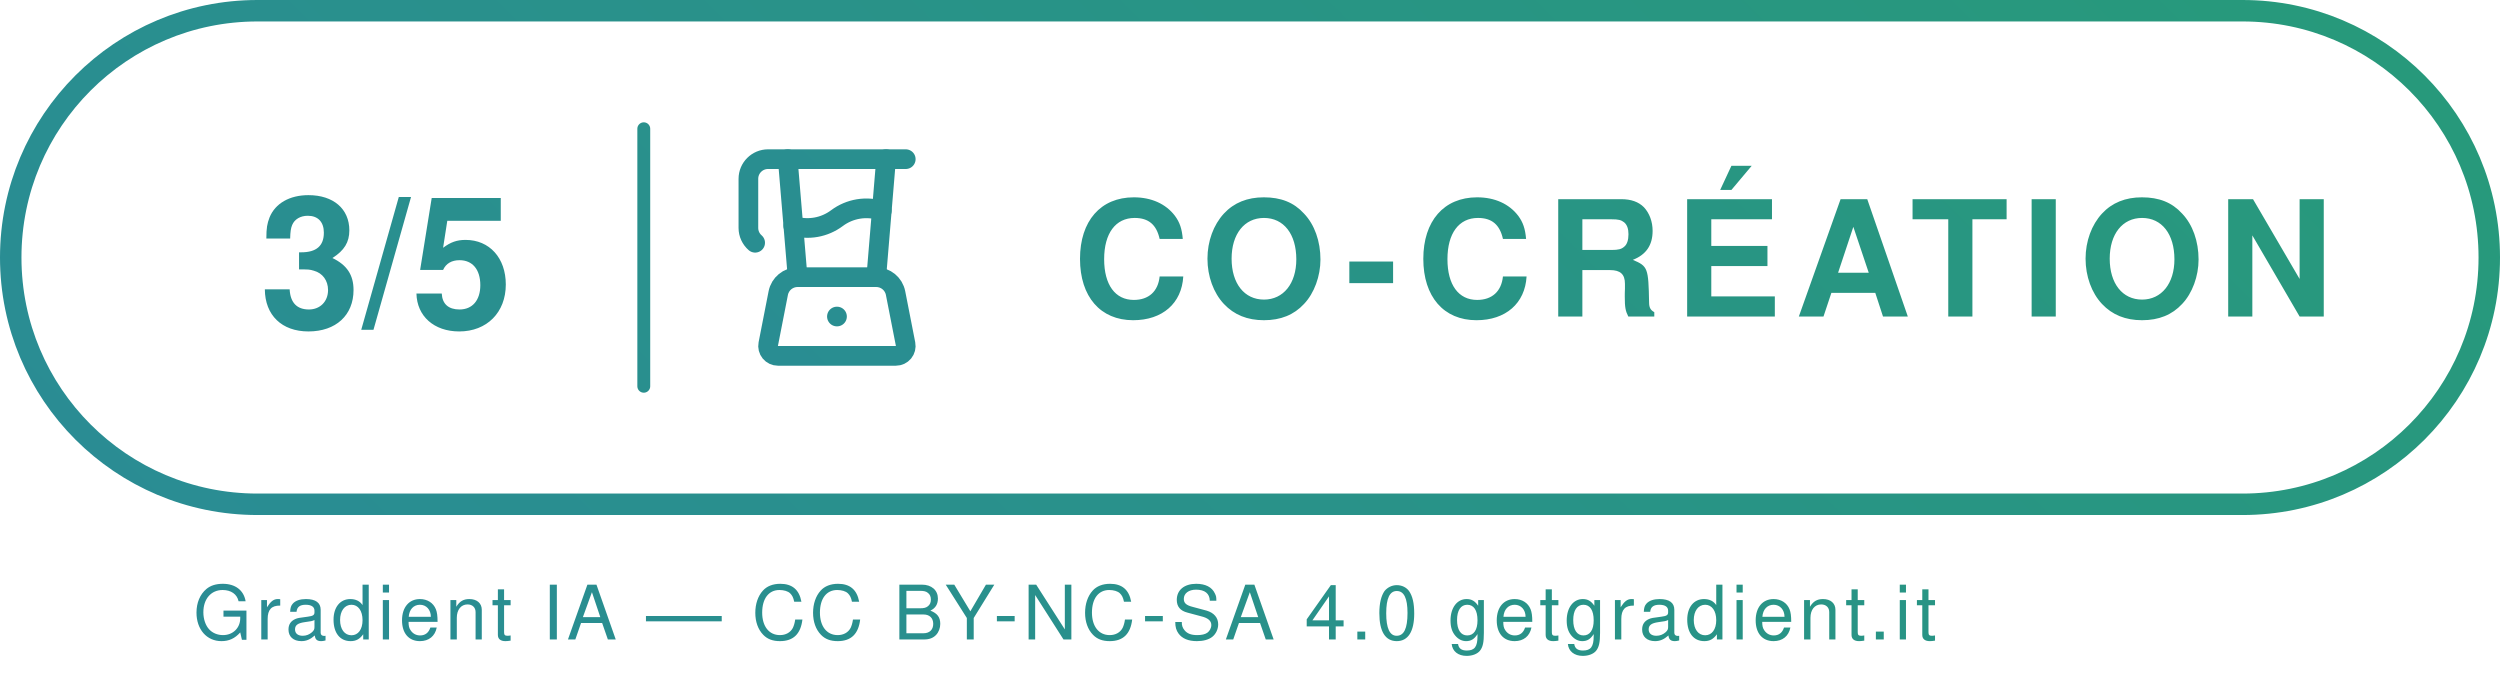
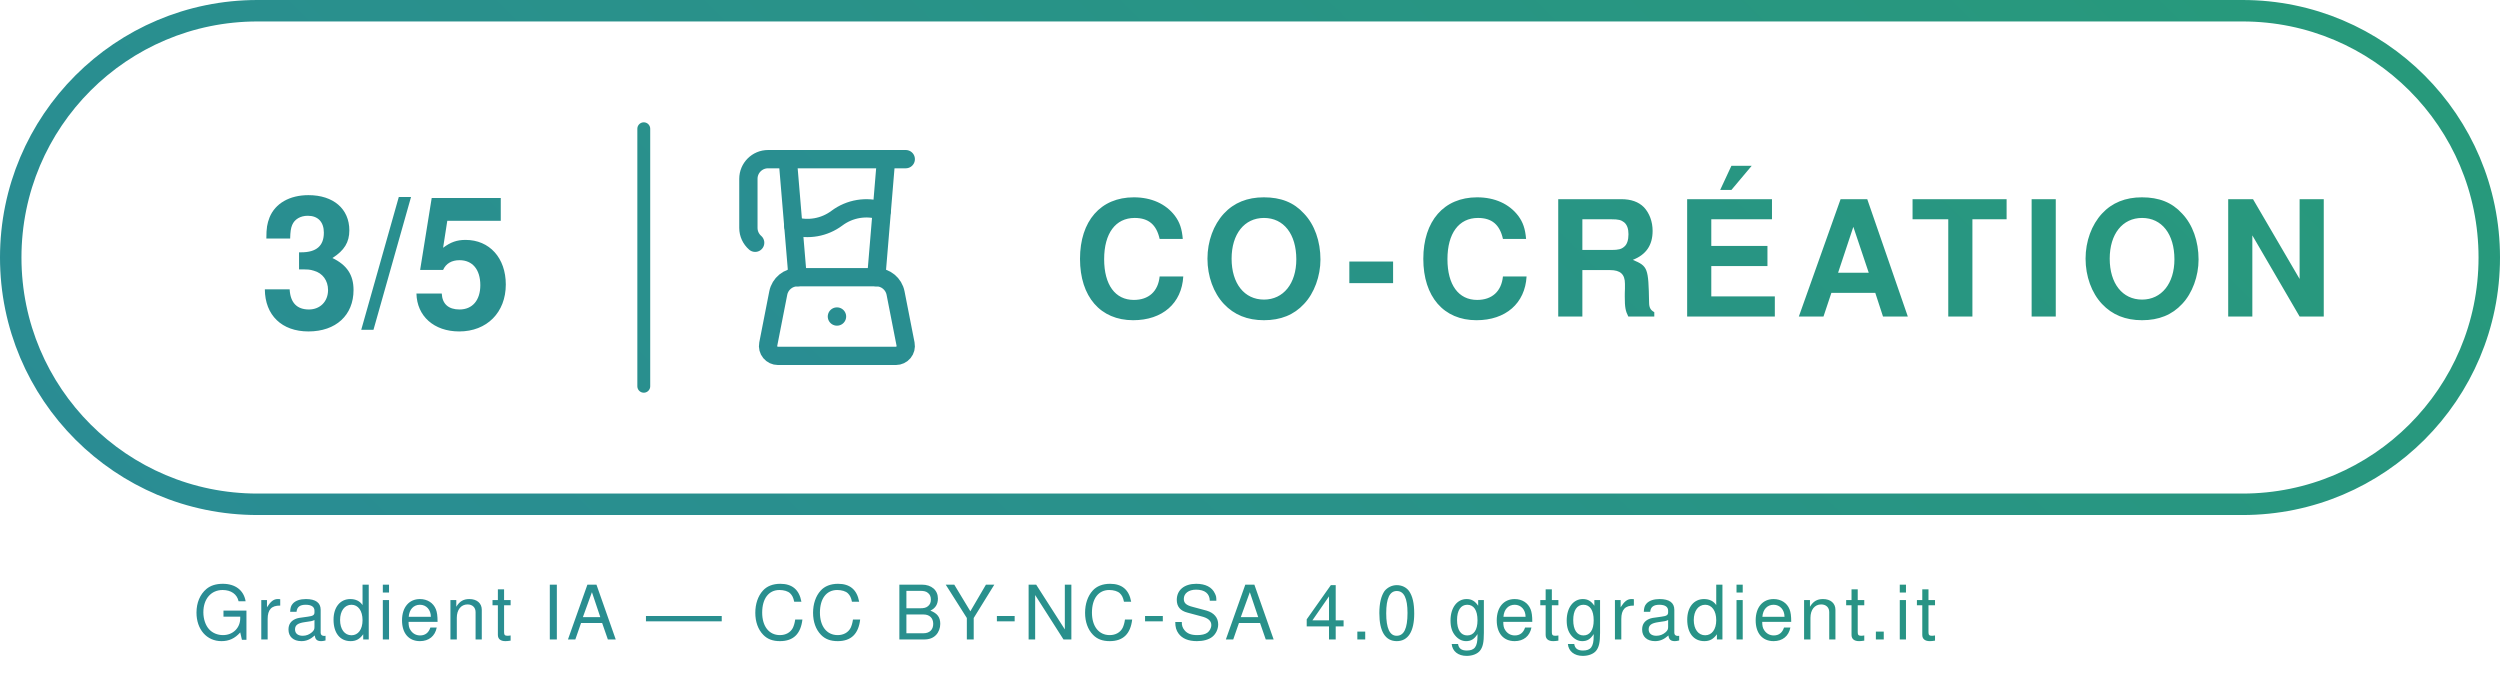
<svg xmlns="http://www.w3.org/2000/svg" viewBox="0 0 233 63" role="img" aria-label="Niveau 3 · Co-création — IA à vos côtés, avec regard critique">
  <defs>
    <linearGradient id="gai-fr-label-3-outlineg" gradientUnits="userSpaceOnUse" x1="198.88" y1="-50.88" x2="34.12" y2="113.88">
      <stop offset="0" stop-color="#279b78" />
      <stop offset="1" stop-color="#2a8a98" />
    </linearGradient>
  </defs>
  <rect x="1" y="1" width="231" height="46" rx="23" fill="none" stroke="url(#gai-fr-label-3-outlineg)" stroke-width="2" />
  <g fill="url(#gai-fr-label-3-outlineg)" font-family="'Space Grotesk', 'Helvetica Neue', Helvetica, Arial, 'Noto Sans SC', 'PingFang SC', 'Noto Sans CJK SC', 'Microsoft YaHei', sans-serif" font-weight="700">
    <text x="36" y="30.5" font-size="17" text-anchor="middle">3/5</text>
    <text x="100" y="29.5" font-size="15" letter-spacing="1.2">CO-CRÉATION</text>
  </g>
  <line x1="60" y1="12" x2="60" y2="36" stroke="url(#gai-fr-label-3-outlineg)" stroke-width="1.2" stroke-linecap="round" />
-   <g transform="translate(67 13) scale(0.9166667)" fill="none" stroke="url(#gai-fr-label-3-outlineg)" stroke-width="2" stroke-linecap="round" stroke-linejoin="round">
+   <g transform="translate(67 13) scale(0.9166667)" fill="none" stroke="url(#gai-fr-label-3-outlineg)" stroke-width="1.86" stroke-linecap="round" stroke-linejoin="round">
    <path d="M8 14a2 2 0 0 0-1.963 1.615l-1.018 5.193A1 1 0 0 0 6 22h12a1 1 0 0 0 .981-1.192l-1.018-5.193A2 2 0 0 0 16 14z" />
    <path d="m17 2-1 12" />
    <path d="M8.006 14 7 2" />
    <path d="M7.565 8.787A5 5 0 0 0 12 8a5 5 0 0 1 4.56-.75" />
    <path d="M19 2H5a2 2 0 0 0-2 2v5a2 2 0 0 0 .688 1.5" />
    <path d="M12 18h.01" />
  </g>
  <text x="18" y="59.60" fill="url(#gai-fr-label-3-outlineg)" font-family="'Space Grotesk', 'Helvetica Neue', Helvetica, Arial, 'Noto Sans SC', 'PingFang SC', 'Noto Sans CJK SC', 'Microsoft YaHei', sans-serif" font-weight="500" font-size="7" letter-spacing="0.42">Gradient IA — CC BY-NC-SA 4.0 getgradient.it</text>
</svg>
